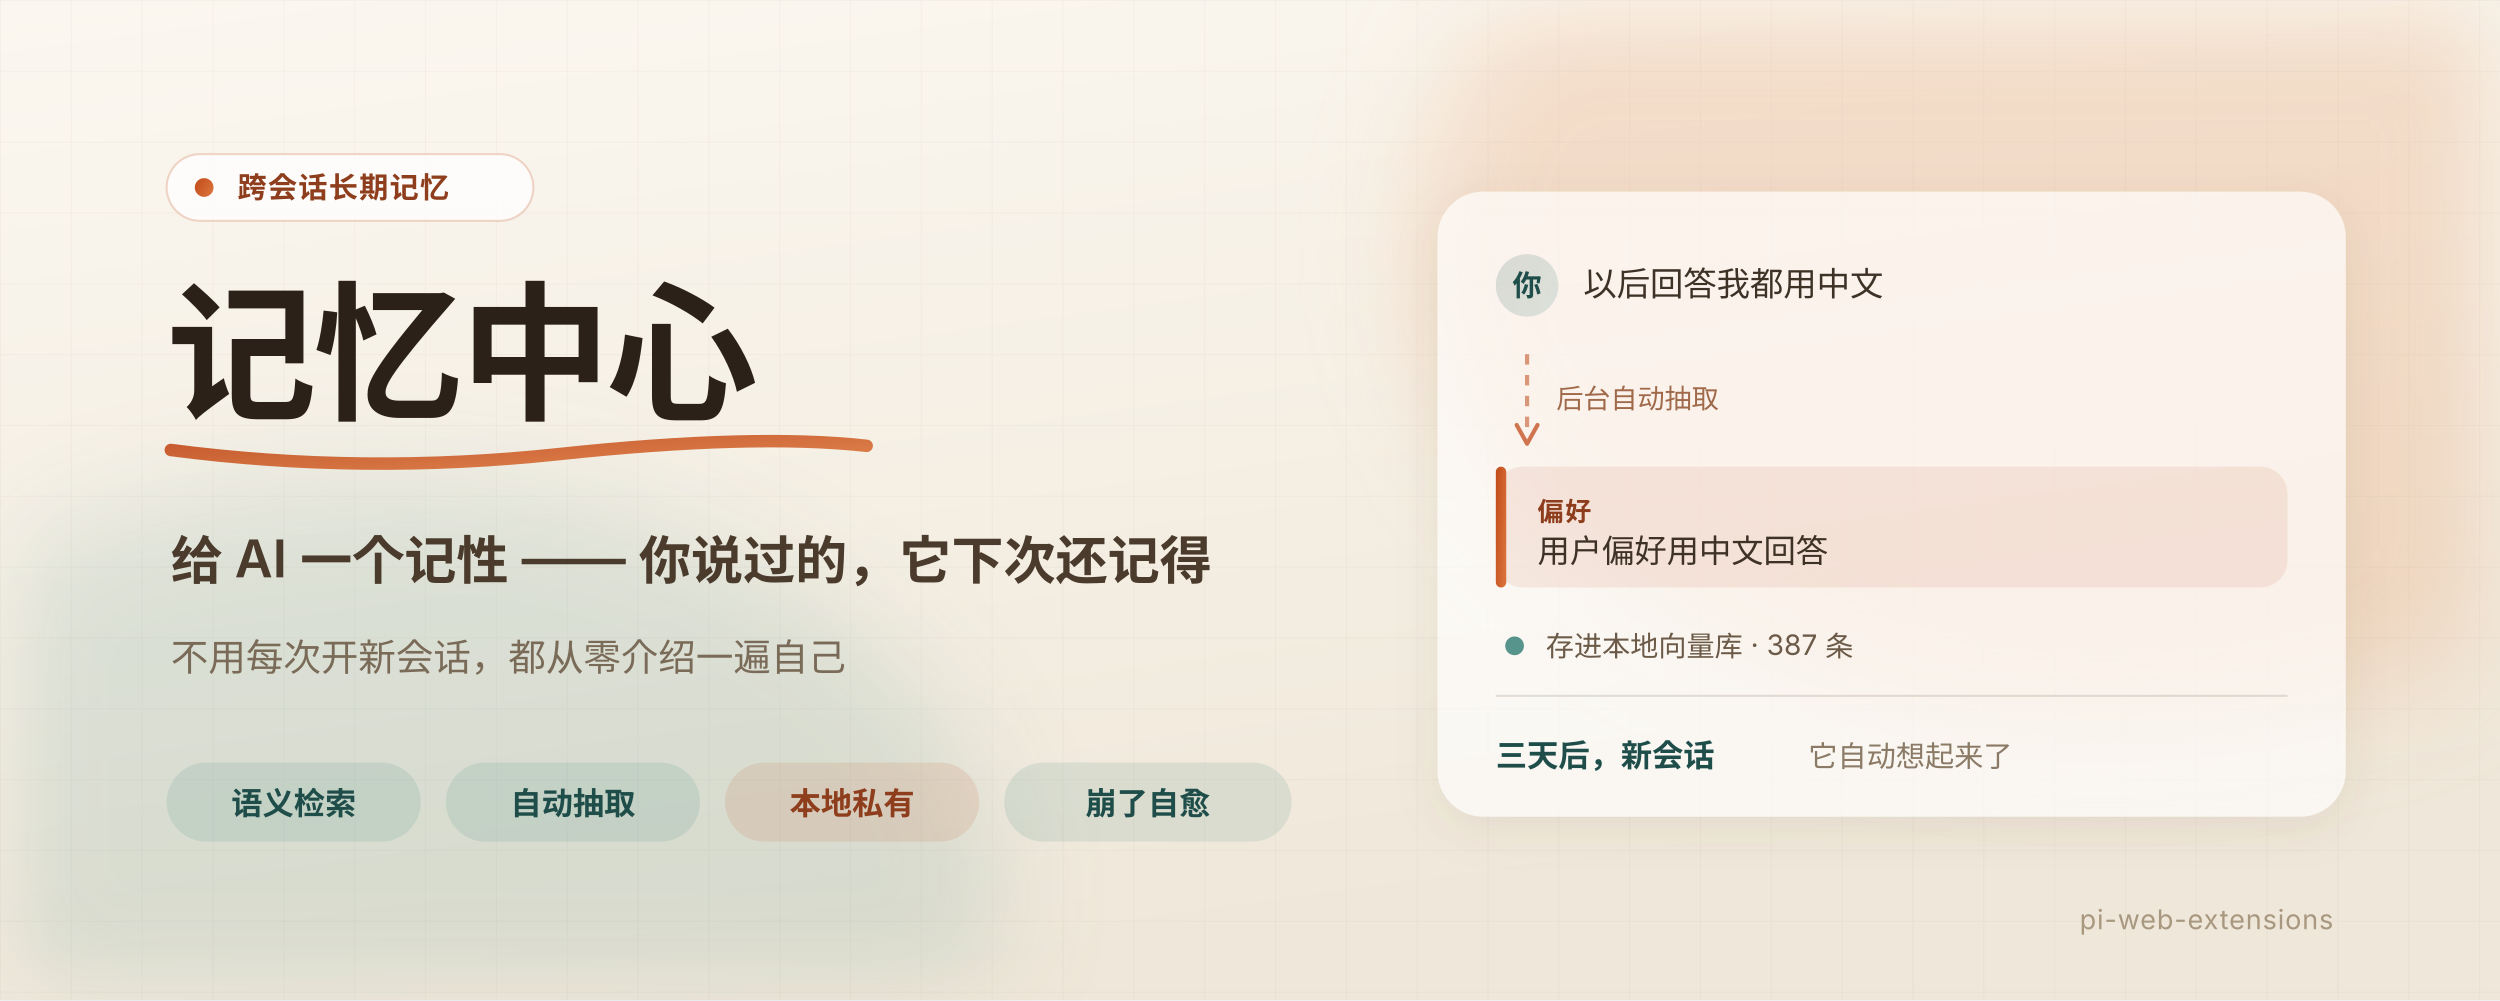
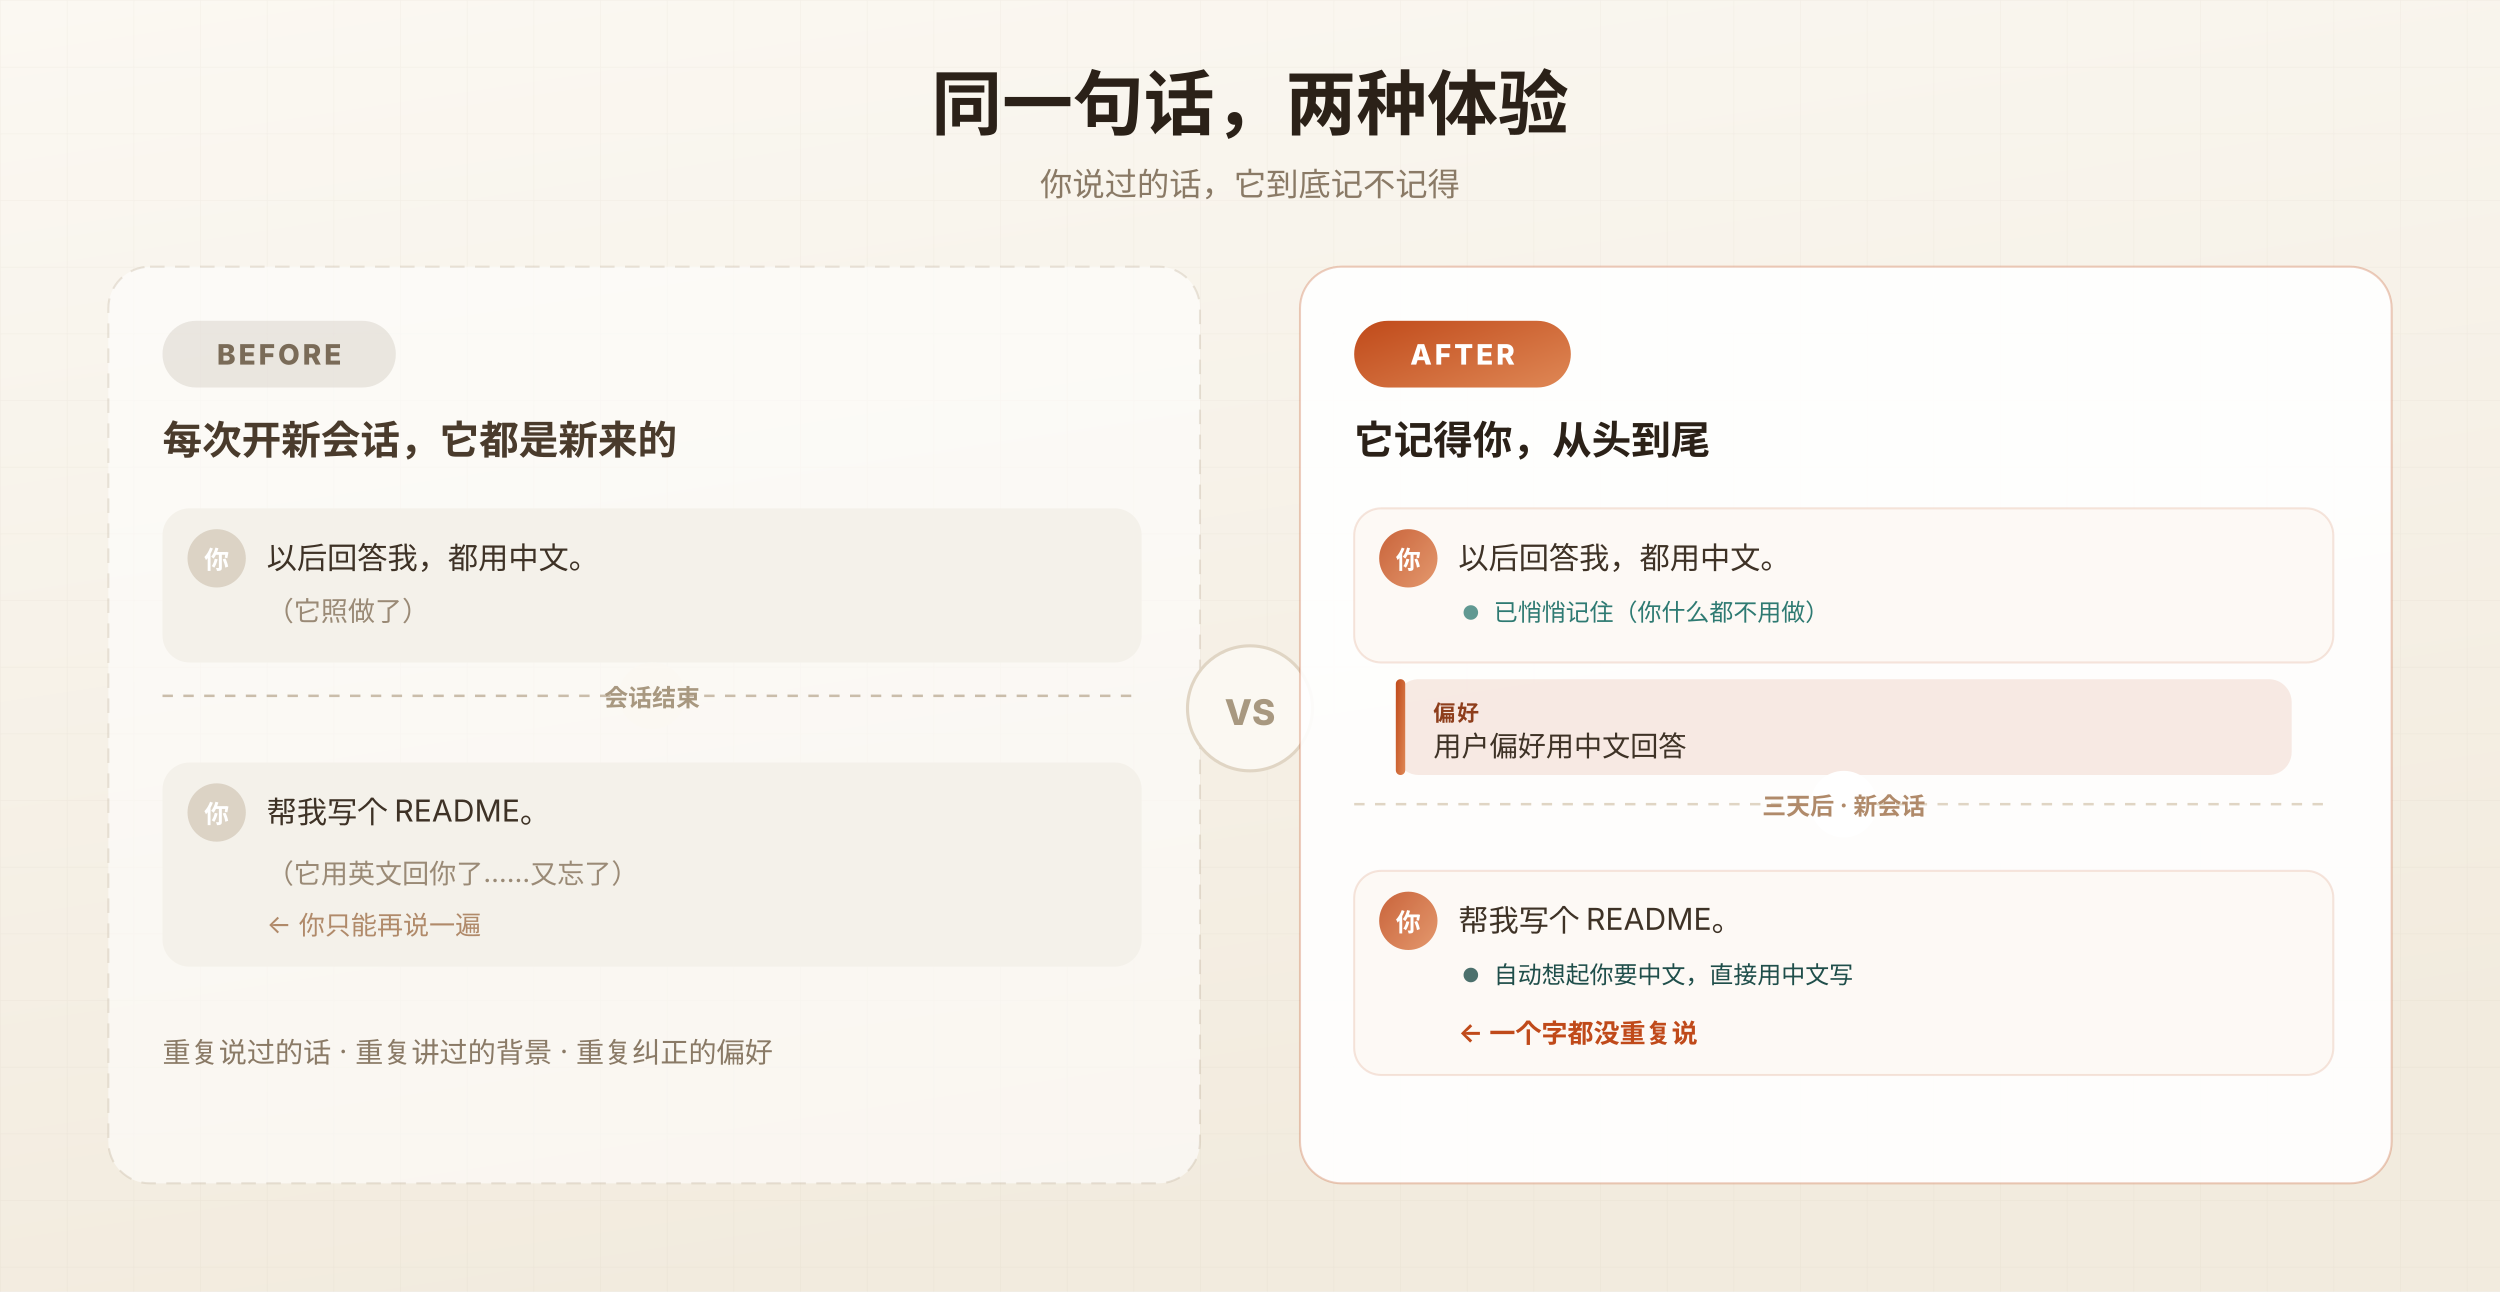
- <svg xmlns="http://www.w3.org/2000/svg" viewBox="0 0 1200 480" width="1200" height="480" role="img" aria-label="pi 记忆中心 —— 给 AI 一个跨会话的长期记忆">
+ <svg xmlns="http://www.w3.org/2000/svg" viewBox="0 0 1200 620" width="1200" height="620" role="img" aria-label="使用前 vs 使用后：AI 从每次失忆变成记得你">
  <defs>
-     <linearGradient id="paper" x1="0" y1="0" x2="0.35" y2="1">
-       <stop offset="0%" stop-color="#FBF7F0" />
-       <stop offset="55%" stop-color="#F5EFE4" />
-       <stop offset="100%" stop-color="#EFE7D9" />
+     <linearGradient id="bg" x1="0" y1="0" x2="0.3" y2="1">
+       <stop offset="0%" stop-color="#FBF8F2" />
+       <stop offset="100%" stop-color="#F2EBDE" />
    </linearGradient>
-     <linearGradient id="terra" x1="0" y1="0" x2="1" y2="0.6">
+     <linearGradient id="warmG" x1="0" y1="0" x2="1" y2="0.8">
      <stop offset="0%" stop-color="#C04A1A" />
-       <stop offset="100%" stop-color="#D97038" />
+       <stop offset="100%" stop-color="#DC8250" />
    </linearGradient>
-     <linearGradient id="teal" x1="0" y1="0" x2="1" y2="0.6">
+     <linearGradient id="tealG" x1="0" y1="0" x2="1" y2="0.8">
      <stop offset="0%" stop-color="#1F4E4A" />
-       <stop offset="100%" stop-color="#2E7A72" />
+       <stop offset="100%" stop-color="#35857A" />
    </linearGradient>
-     <filter id="lift" x="-30%" y="-30%" width="160%" height="180%">
-       <feDropShadow dx="0" dy="6" stdDeviation="10" flood-color="#5A4632" flood-opacity="0.13" />
+     <filter id="card" x="-20%" y="-20%" width="140%" height="150%">
+       <feDropShadow dx="0" dy="4" stdDeviation="8" flood-color="#5A4632" flood-opacity="0.10" />
    </filter>
-     <filter id="soft" x="-40%" y="-40%" width="180%" height="200%">
-       <feGaussianBlur stdDeviation="26" />
-     </filter>
-     <pattern id="grid" width="34" height="34" patternUnits="userSpaceOnUse">
-       <path d="M34 0H0V34" fill="none" stroke="#5A4632" stroke-width="0.6" opacity="0.055" />
+     <pattern id="grid" width="32" height="32" patternUnits="userSpaceOnUse">
+       <path d="M32 0H0V32" fill="none" stroke="#5A4632" stroke-width="0.6" opacity="0.05" />
    </pattern>
  </defs>
-   <rect width="1200" height="480" fill="url(#paper)" />
-   <rect width="1200" height="480" fill="url(#grid)" />
-   <ellipse cx="1010" cy="120" rx="330" ry="230" fill="#E8A87C" opacity="0.30" filter="url(#soft)" />
-   <ellipse cx="180" cy="430" rx="300" ry="200" fill="#2E7A72" opacity="0.13" filter="url(#soft)" />
-   <g transform="translate(80,74)">
-     <rect x="0" y="0" width="176" height="32" rx="16" fill="#FFFFFF" opacity="0.75" stroke="#C04A1A" stroke-opacity="0.28" />
-     <circle cx="18" cy="16" r="4.5" fill="url(#terra)" />
-     <text x="34" y="21" font-family="ui-sans-serif,-apple-system,'PingFang SC','Microsoft YaHei',sans-serif" font-size="14" font-weight="600" fill="#8E3E1C" letter-spacing="0.6">跨会话长期记忆</text>
+   <rect width="1200" height="620" fill="url(#bg)" />
+   <rect width="1200" height="620" fill="url(#grid)" />
+   <text x="600" y="62" text-anchor="middle" font-family="ui-sans-serif,-apple-system,'PingFang SC','Microsoft YaHei',sans-serif" font-size="34" font-weight="800" fill="#2B2118">同一句话，两种体验</text>
+   <text x="600" y="94" text-anchor="middle" font-family="ui-sans-serif,-apple-system,'PingFang SC','Microsoft YaHei',sans-serif" font-size="15.5" fill="#8A7A66">你说过的话，它到底记不记得</text>
+   <g transform="translate(52,128)">
+     <rect x="0" y="0" width="524" height="440" rx="20" fill="#FFFFFF" opacity="0.55" stroke="#B9A992" stroke-opacity="0.5" stroke-dasharray="7 5" />
+     <g transform="translate(26,26)">
+       <rect x="0" y="0" width="112" height="32" rx="16" fill="#8A7A66" opacity="0.16" />
+       <text x="56" y="21" text-anchor="middle" font-family="ui-sans-serif,-apple-system,sans-serif" font-size="13.5" font-weight="800" fill="#7A6B58" letter-spacing="1.4">BEFORE</text>
+     </g>
+     <text x="26" y="90" font-family="ui-sans-serif,-apple-system,'PingFang SC','Microsoft YaHei',sans-serif" font-size="19" font-weight="800" fill="#4A3B2C">每次开新会话，它都是新来的</text>
+     <g transform="translate(26,116)">
+       <rect x="0" y="0" width="470" height="74" rx="13" fill="#F4F1EA" />
+       <circle cx="26" cy="24" r="14" fill="#B9A992" opacity="0.42" />
+       <text x="26" y="29" text-anchor="middle" font-size="12" font-family="ui-sans-serif,sans-serif" font-weight="700" fill="#FFFFFF">你</text>
+       <text x="50" y="29" font-family="ui-sans-serif,-apple-system,'PingFang SC','Microsoft YaHei',sans-serif" font-size="14.5" fill="#3E3226">以后回答我，都用中文。</text>
+       <text x="50" y="54" font-family="ui-sans-serif,-apple-system,'PingFang SC','Microsoft YaHei',sans-serif" font-size="13" fill="#9A8A76">（它照做了）</text>
+     </g>
+     <g transform="translate(26,206)">
+       <path d="M0 0 H 470" stroke="#B9A992" stroke-width="1.2" stroke-dasharray="5 5" opacity="0.75" />
+       <circle cx="235" cy="0" r="16" fill="#FBF8F2" />
+       <text x="235" y="5" text-anchor="middle" font-family="ui-sans-serif,-apple-system,'PingFang SC',sans-serif" font-size="11.5" font-weight="700" fill="#A89880">会话结束</text>
+     </g>
+     <g transform="translate(26,238)">
+       <rect x="0" y="0" width="470" height="98" rx="13" fill="#F4F1EA" />
+       <circle cx="26" cy="24" r="14" fill="#B9A992" opacity="0.42" />
+       <text x="26" y="29" text-anchor="middle" font-size="12" font-family="ui-sans-serif,sans-serif" font-weight="700" fill="#FFFFFF">你</text>
+       <text x="50" y="29" font-family="ui-sans-serif,-apple-system,'PingFang SC','Microsoft YaHei',sans-serif" font-size="14.5" fill="#3E3226">帮我写个 README。</text>
+       <text x="50" y="58" font-family="ui-sans-serif,-apple-system,'PingFang SC','Microsoft YaHei',sans-serif" font-size="13" fill="#9A8A76">（它用英文回你了……又忘了）</text>
+       <text x="50" y="82" font-family="ui-sans-serif,-apple-system,'PingFang SC','Microsoft YaHei',sans-serif" font-size="12.5" fill="#B08A6A">← 你只能再说一遍</text>
+     </g>
+     <text x="26" y="382" font-family="ui-sans-serif,-apple-system,'PingFang SC','Microsoft YaHei',sans-serif" font-size="13.5" fill="#8A7A66">重复说过的话 · 重复讲过的背景 · 重复纠正的偏好</text>
  </g>
-   <text x="80" y="196" font-family="ui-sans-serif,-apple-system,'PingFang SC','Microsoft YaHei',sans-serif" font-size="72" font-weight="800" fill="#2B2118" letter-spacing="-1.5">
-     记忆中心
-   </text>
-   <path d="M82 216 q 92 12 186 2 t 148 -4" fill="none" stroke="url(#terra)" stroke-width="6" stroke-linecap="round" opacity="0.9" />
-   <text x="82" y="278" font-family="ui-sans-serif,-apple-system,'PingFang SC','Microsoft YaHei',sans-serif" font-size="25" font-weight="600" fill="#4A3B2C">
-     给 AI 一个记性 —— 你说过的，它下次还记得
-   </text>
-   <text x="82" y="322" font-family="ui-sans-serif,-apple-system,'PingFang SC','Microsoft YaHei',sans-serif" font-size="18" fill="#7A6B58">
-     不用每次开新会话，都从零介绍一遍自己
-   </text>
-   <g transform="translate(80,366)" font-family="ui-sans-serif,-apple-system,'PingFang SC','Microsoft YaHei',sans-serif" font-size="15" font-weight="600">
-     <rect x="0" y="0" width="122" height="38" rx="19" fill="#2E7A72" opacity="0.12" />
-     <text x="61" y="25" fill="#1F4E4A" text-anchor="middle">语义检索</text>
-     <rect x="134" y="0" width="122" height="38" rx="19" fill="#2E7A72" opacity="0.12" />
-     <text x="195" y="25" fill="#1F4E4A" text-anchor="middle">自动抽取</text>
-     <rect x="268" y="0" width="122" height="38" rx="19" fill="#C04A1A" opacity="0.12" />
-     <text x="329" y="25" fill="#8E3E1C" text-anchor="middle">本地私有</text>
-     <rect x="402" y="0" width="138" height="38" rx="19" fill="#2E7A72" opacity="0.12" />
-     <text x="471" y="25" fill="#1F4E4A" text-anchor="middle">崩了自愈</text>
+   <g transform="translate(600,340)">
+     <circle cx="0" cy="0" r="30" fill="#FBF8F2" stroke="#E0D5C4" stroke-width="1.5" />
+     <text x="0" y="8" text-anchor="middle" font-family="ui-sans-serif,-apple-system,sans-serif" font-size="17" font-weight="800" fill="#A89880">VS</text>
  </g>
-   <g transform="translate(690,92)">
-     <rect x="0" y="0" width="436" height="300" rx="22" fill="#FFFFFF" opacity="0.66" filter="url(#lift)" />
-     <g transform="translate(28,30)">
-       <circle cx="15" cy="15" r="15" fill="url(#teal)" opacity="0.16" />
-       <text x="15" y="20" text-anchor="middle" font-size="14" font-family="ui-sans-serif,-apple-system,'PingFang SC',sans-serif" font-weight="700" fill="#1F4E4A">你</text>
-       <text x="42" y="20" font-family="ui-sans-serif,-apple-system,'PingFang SC','Microsoft YaHei',sans-serif" font-size="16" fill="#3E3226">以后回答我都用中文</text>
+   <g transform="translate(624,128)">
+     <rect x="0" y="0" width="524" height="440" rx="20" fill="#FFFFFF" opacity="0.9" stroke="#C04A1A" stroke-opacity="0.3" />
+     <g transform="translate(26,26)">
+       <rect x="0" y="0" width="104" height="32" rx="16" fill="url(#warmG)" />
+       <text x="52" y="21" text-anchor="middle" font-family="ui-sans-serif,-apple-system,sans-serif" font-size="13.5" font-weight="800" fill="#FFFFFF" letter-spacing="1.4">AFTER</text>
    </g>
-     <g transform="translate(43,78)">
-       <path d="M0 0 V 40" stroke="#C04A1A" stroke-width="2" stroke-dasharray="5 5" opacity="0.55" />
-       <path d="M-5 34 L0 43 L5 34" fill="none" stroke="#C04A1A" stroke-width="2" stroke-linecap="round" stroke-linejoin="round" opacity="0.75" />
-       <text x="14" y="26" font-family="ui-sans-serif,-apple-system,'PingFang SC','Microsoft YaHei',sans-serif" font-size="13" fill="#A06A4A">后台自动抽取</text>
+     <text x="26" y="90" font-family="ui-sans-serif,-apple-system,'PingFang SC','Microsoft YaHei',sans-serif" font-size="19" font-weight="800" fill="#2B2118">它记得你，从头到尾</text>
+     <g transform="translate(26,116)">
+       <rect x="0" y="0" width="470" height="74" rx="13" fill="#FDF9F5" stroke="#C04A1A" stroke-opacity="0.14" />
+       <circle cx="26" cy="24" r="14" fill="url(#warmG)" opacity="0.85" />
+       <text x="26" y="29" text-anchor="middle" font-size="12" font-family="ui-sans-serif,sans-serif" font-weight="700" fill="#FFFFFF">你</text>
+       <text x="50" y="29" font-family="ui-sans-serif,-apple-system,'PingFang SC','Microsoft YaHei',sans-serif" font-size="14.5" fill="#3E3226">以后回答我，都用中文。</text>
+       <g transform="translate(50,44)">
+         <circle cx="6" cy="6" r="3.5" fill="#2E7A72" opacity="0.75" />
+         <text x="17" y="10" font-family="ui-sans-serif,-apple-system,'PingFang SC','Microsoft YaHei',sans-serif" font-size="11.5" fill="#2E7A72">已悄悄记住（你什么都不用做）</text>
+       </g>
    </g>
-     <g transform="translate(28,132)">
-       <rect x="0" y="0" width="380" height="58" rx="13" fill="#C04A1A" opacity="0.10" />
-       <rect x="0" y="0" width="5" height="58" rx="2.5" fill="url(#terra)" />
-       <text x="20" y="26" font-family="ui-sans-serif,-apple-system,'PingFang SC','Microsoft YaHei',sans-serif" font-size="12.5" font-weight="700" fill="#8E3E1C" letter-spacing="0.8">偏好</text>
-       <text x="20" y="46" font-family="ui-sans-serif,-apple-system,'PingFang SC','Microsoft YaHei',sans-serif" font-size="15.5" fill="#3E3226">用户偏好用中文回答</text>
+     <g transform="translate(46,198)">
+       <rect x="0" y="0" width="430" height="46" rx="11" fill="#C04A1A" opacity="0.11" />
+       <rect x="0" y="0" width="4.5" height="46" rx="2.25" fill="url(#warmG)" />
+       <text x="18" y="20" font-family="ui-sans-serif,-apple-system,'PingFang SC','Microsoft YaHei',sans-serif" font-size="10.5" font-weight="800" fill="#8E3E1C" letter-spacing="0.9">偏好</text>
+       <text x="18" y="37" font-family="ui-sans-serif,-apple-system,'PingFang SC','Microsoft YaHei',sans-serif" font-size="13.5" fill="#3E3226">用户偏好用中文回答</text>
    </g>
-     <g transform="translate(28,206)">
-       <circle cx="9" cy="12" r="4.5" fill="#2E7A72" opacity="0.8" />
-       <text x="24" y="17" font-family="ui-sans-serif,-apple-system,'PingFang SC','Microsoft YaHei',sans-serif" font-size="13.5" fill="#6B5A47">存进本地向量库 · 387 条</text>
+     <g transform="translate(26,258)">
+       <path d="M0 0 H 470" stroke="#E0D5C4" stroke-width="1.2" stroke-dasharray="5 5" />
+       <circle cx="235" cy="0" r="16" fill="#FFFFFF" />
+       <text x="235" y="5" text-anchor="middle" font-family="ui-sans-serif,-apple-system,'PingFang SC',sans-serif" font-size="11.5" font-weight="700" fill="#B08A6A">三天后 · 新会话</text>
    </g>
-     <g transform="translate(28,242)">
-       <path d="M0 0 H 380" stroke="#5A4632" stroke-width="1" opacity="0.16" />
-       <text x="0" y="34" font-family="ui-sans-serif,-apple-system,'PingFang SC','Microsoft YaHei',sans-serif" font-size="15" font-weight="700" fill="#1F4E4A">三天后，新会话</text>
-       <text x="150" y="34" font-family="ui-sans-serif,-apple-system,'PingFang SC','Microsoft YaHei',sans-serif" font-size="14" fill="#8A7A66">它自动想起来了</text>
+     <g transform="translate(26,290)">
+       <rect x="0" y="0" width="470" height="98" rx="13" fill="#FDF9F5" stroke="#C04A1A" stroke-opacity="0.14" />
+       <circle cx="26" cy="24" r="14" fill="url(#warmG)" opacity="0.85" />
+       <text x="26" y="29" text-anchor="middle" font-size="12" font-family="ui-sans-serif,sans-serif" font-weight="700" fill="#FFFFFF">你</text>
+       <text x="50" y="29" font-family="ui-sans-serif,-apple-system,'PingFang SC','Microsoft YaHei',sans-serif" font-size="14.5" fill="#3E3226">帮我写个 README。</text>
+       <g transform="translate(50,44)">
+         <circle cx="6" cy="6" r="3.5" fill="#1F4E4A" opacity="0.8" />
+         <text x="17" y="10" font-family="ui-sans-serif,-apple-system,'PingFang SC','Microsoft YaHei',sans-serif" font-size="11.5" fill="#1F4E4A">自动想起你要中文，直接用中文写</text>
+       </g>
+       <text x="50" y="82" font-family="ui-sans-serif,-apple-system,'PingFang SC','Microsoft YaHei',sans-serif" font-size="12.5" font-weight="700" fill="#C04A1A">← 一个字都没重复说</text>
    </g>
  </g>
-   <text x="1120" y="446" text-anchor="end" font-family="ui-sans-serif,-apple-system,sans-serif" font-size="13" fill="#A89880" letter-spacing="0.4">pi-web-extensions</text>
</svg>
